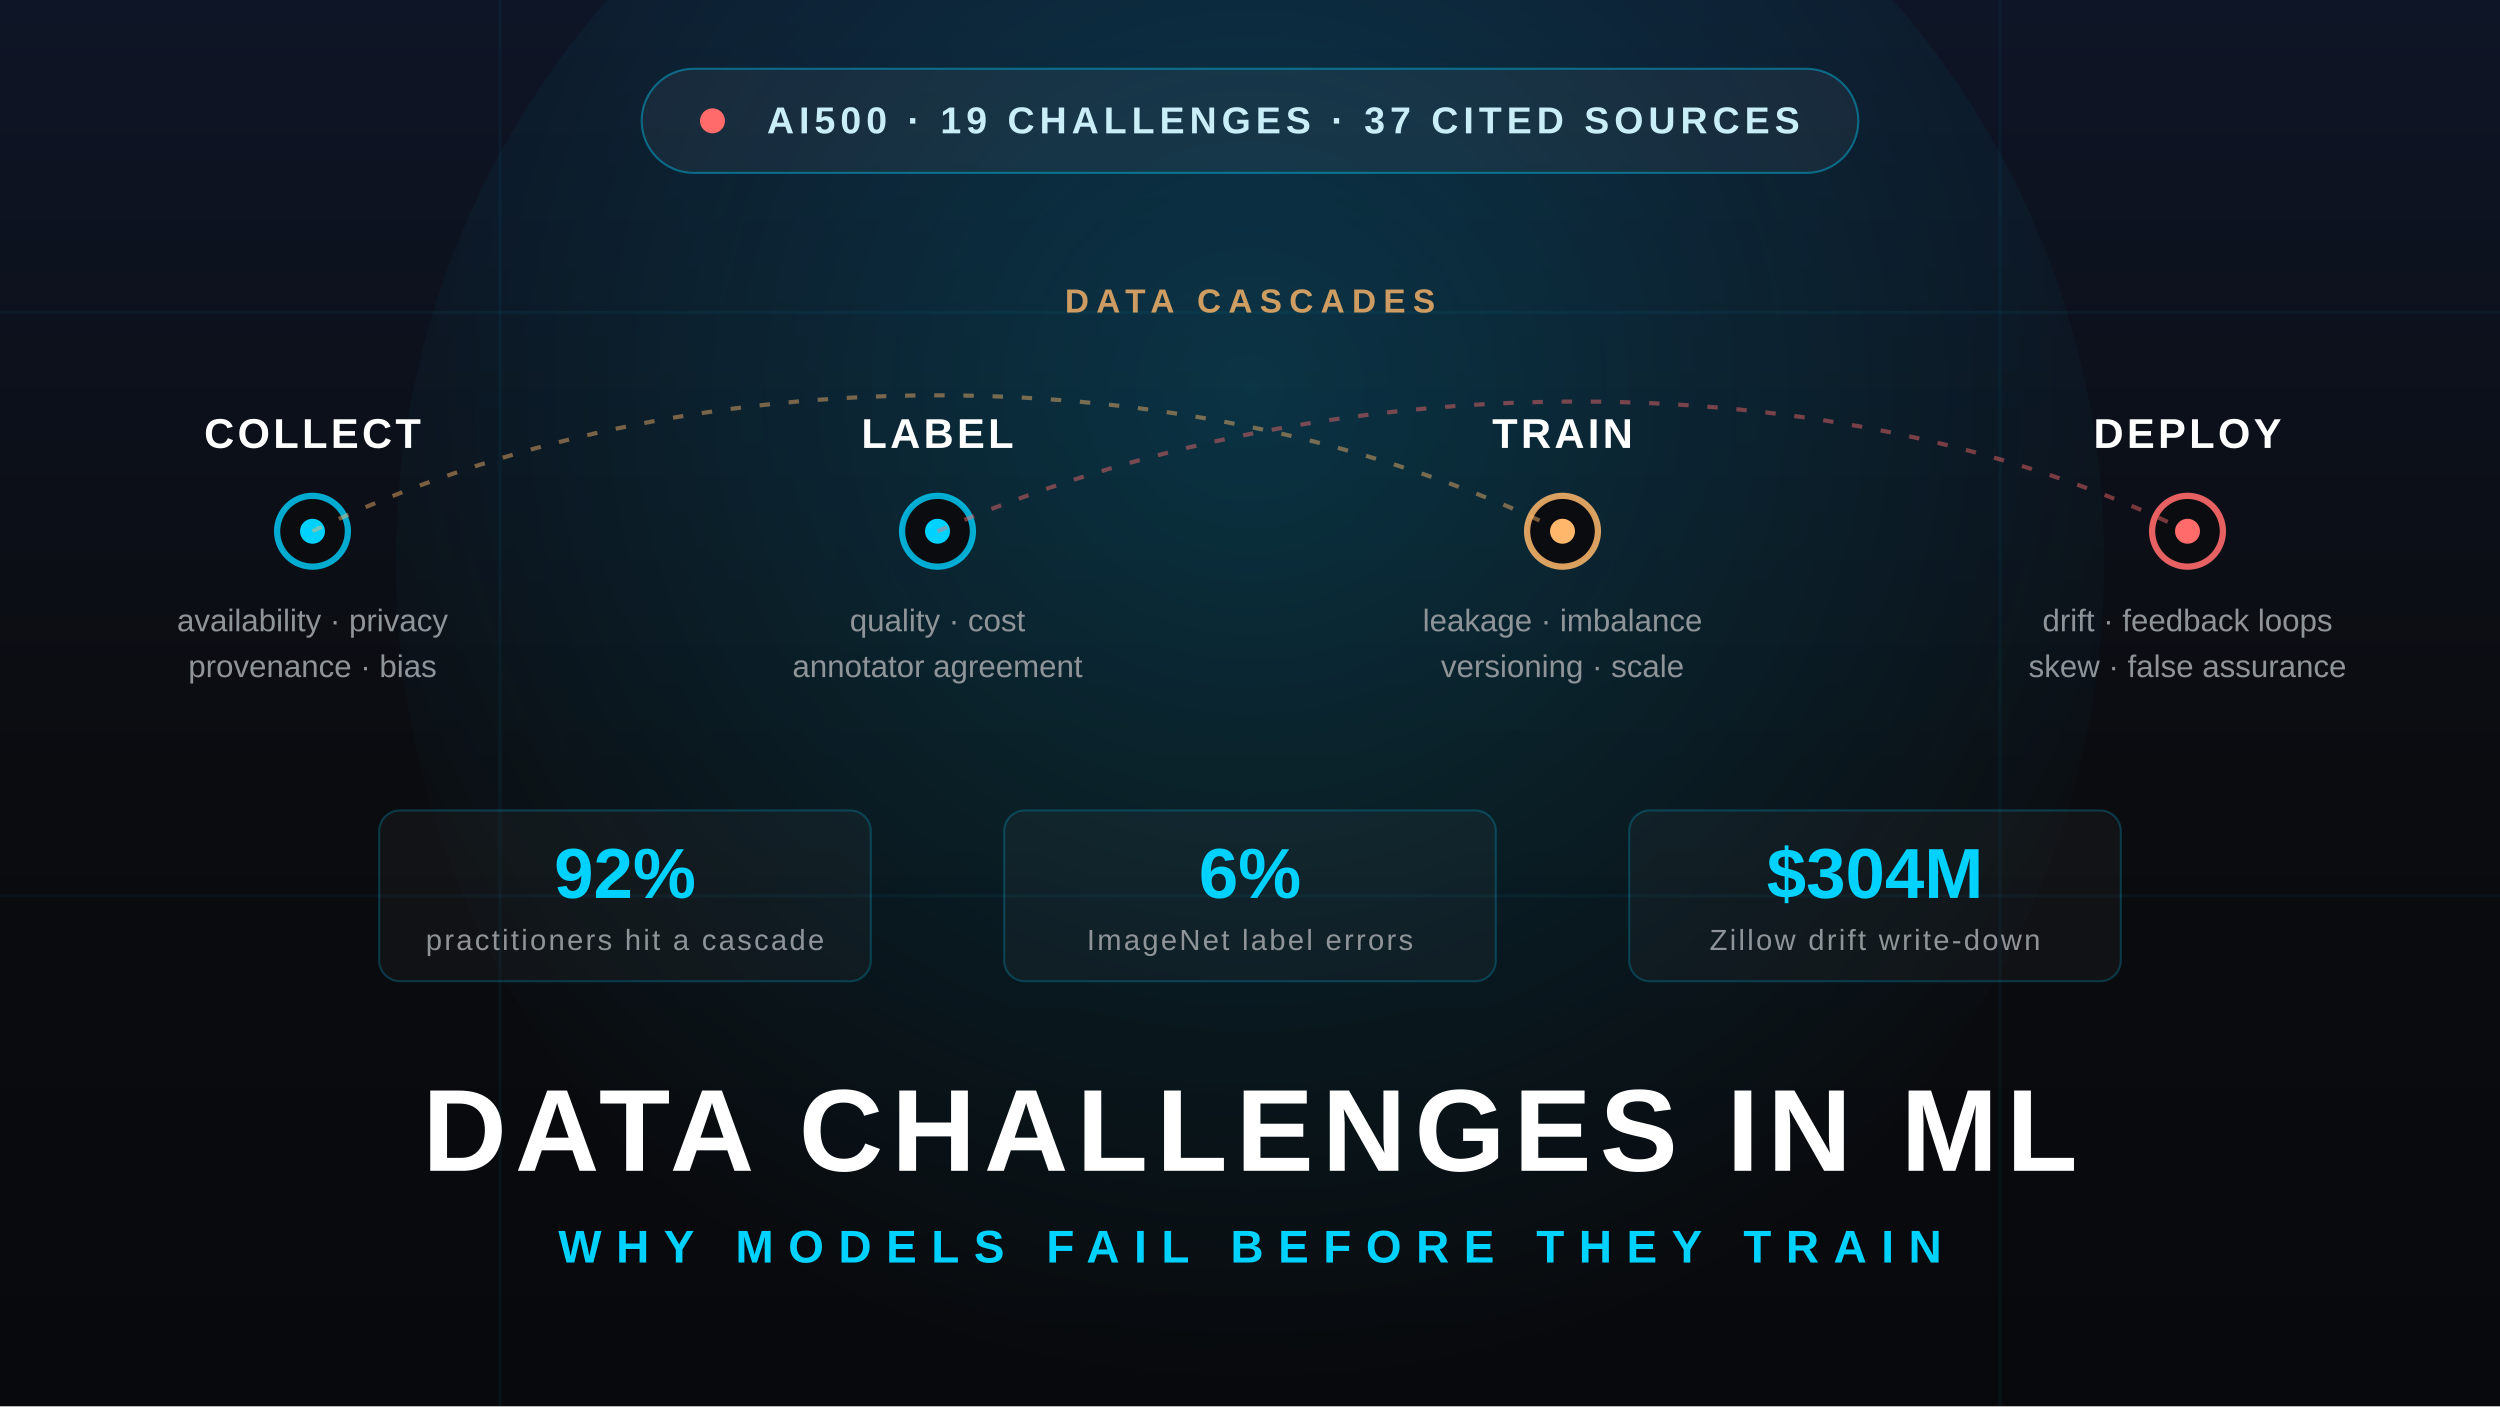
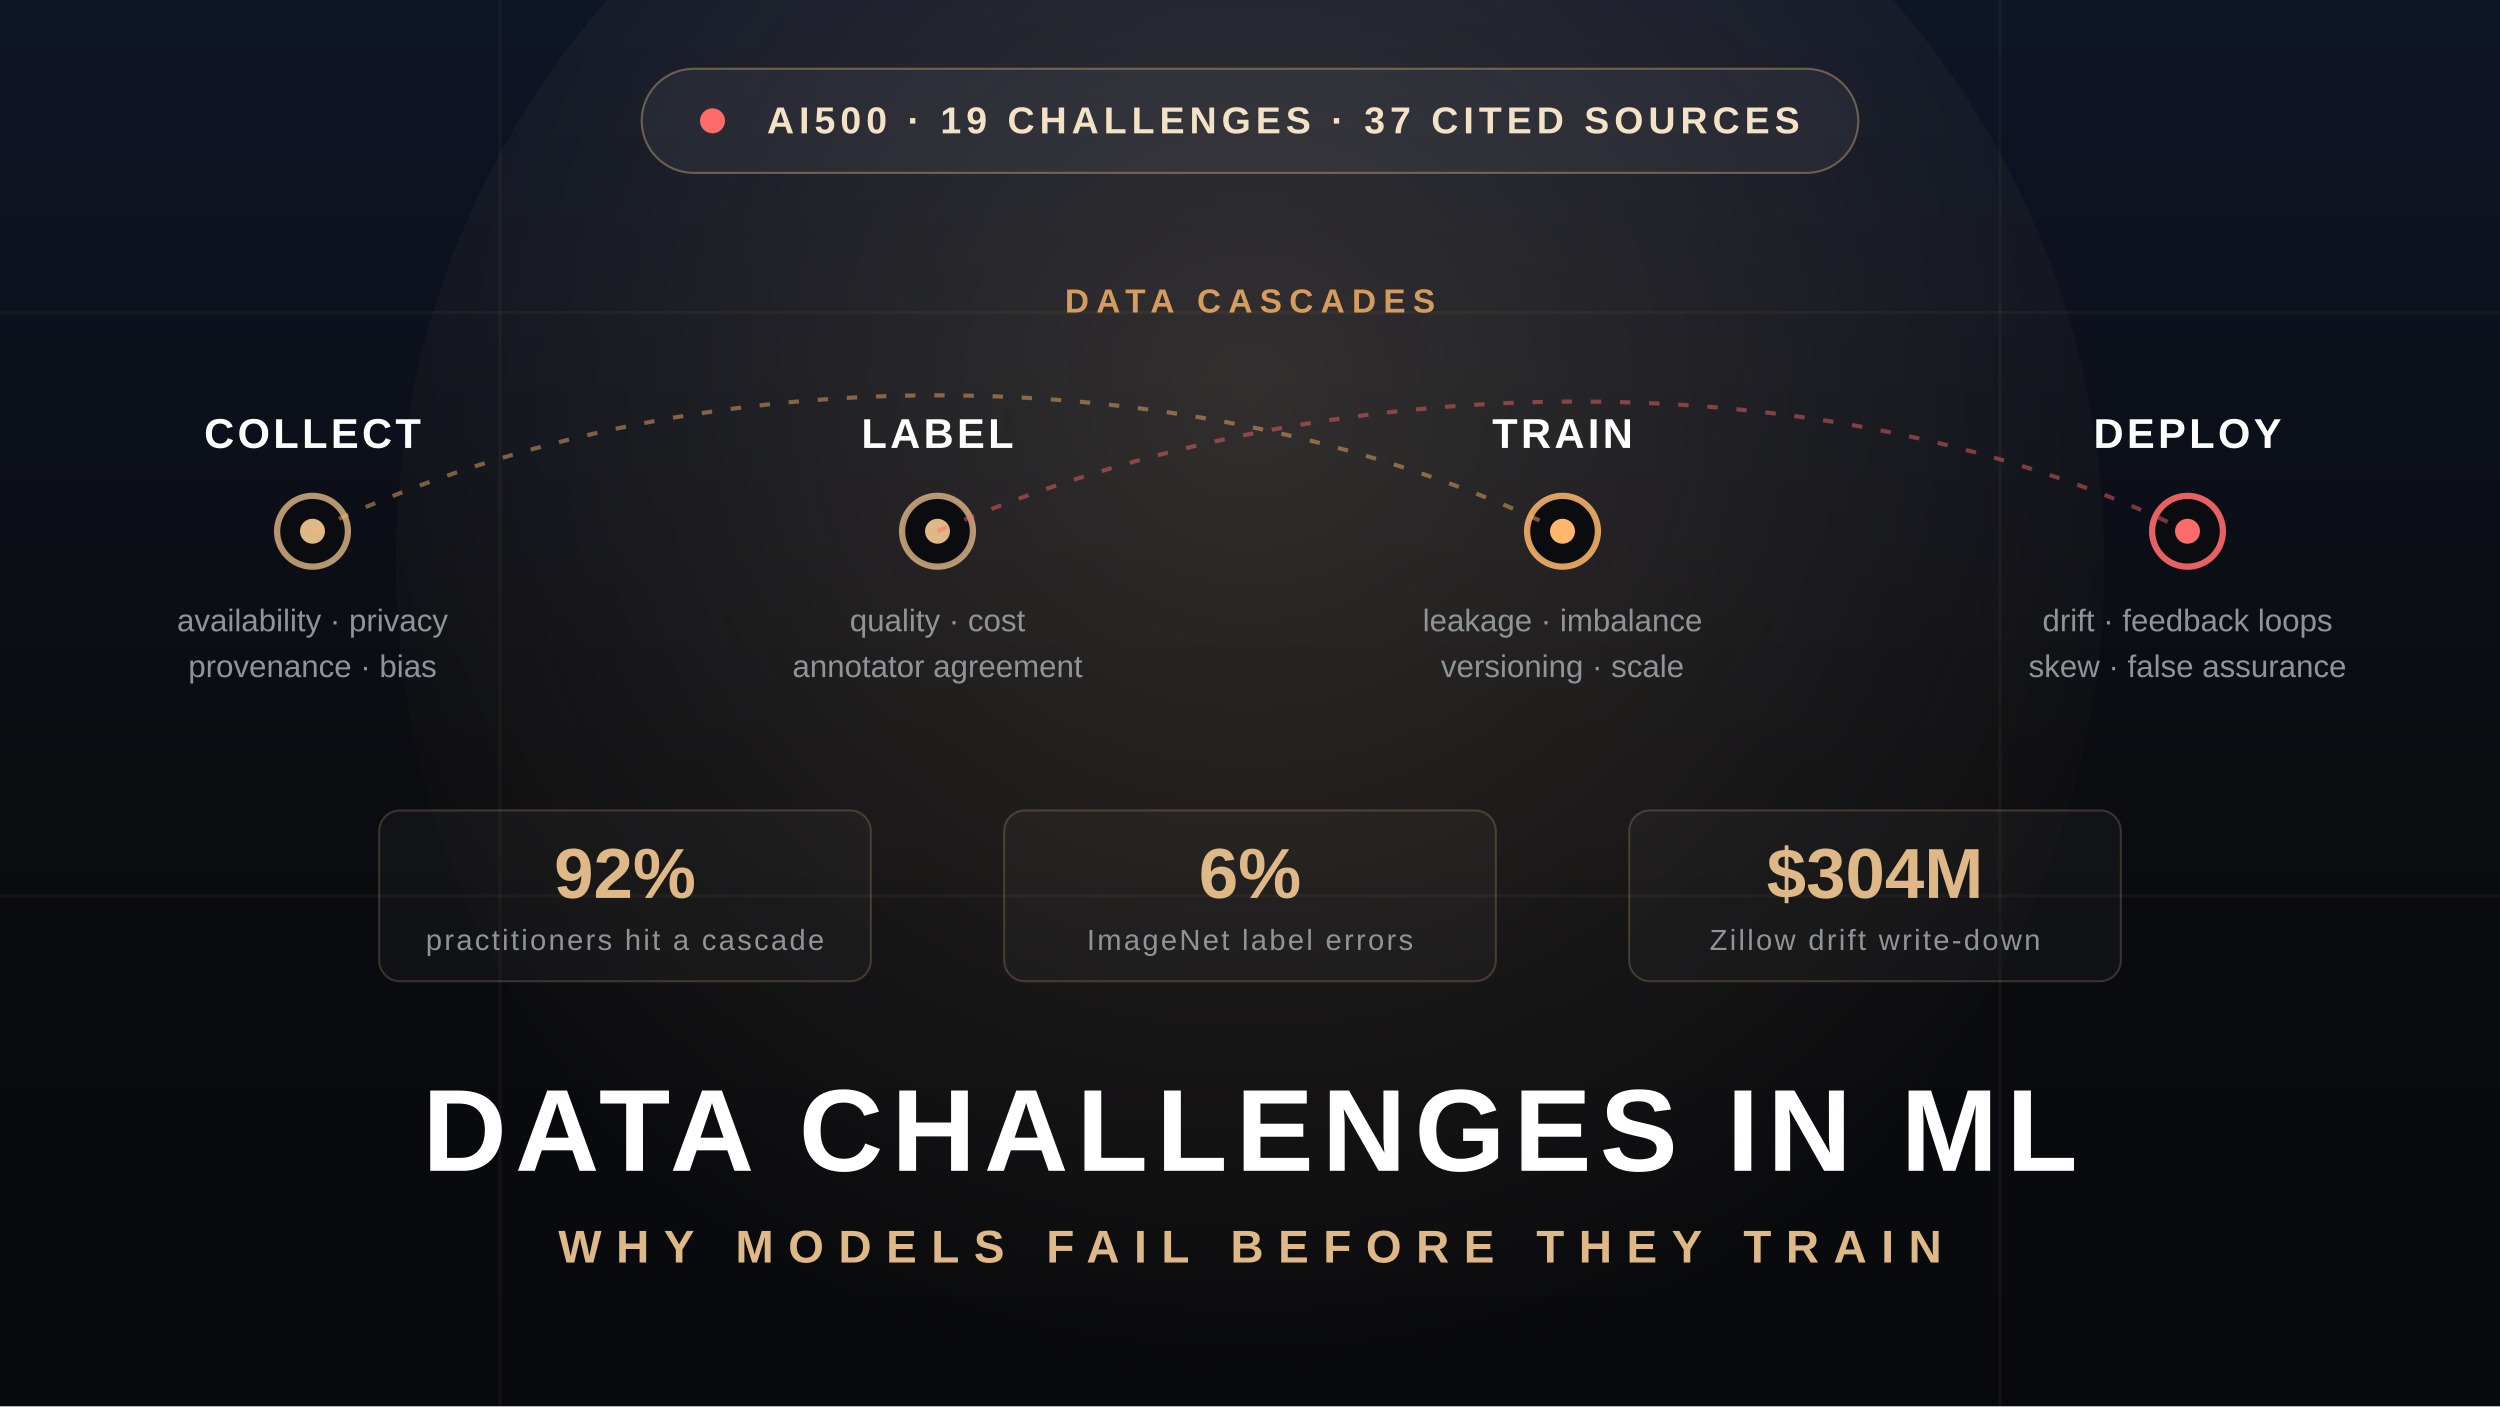
<svg xmlns="http://www.w3.org/2000/svg" viewBox="0 0 1200 675" role="img" aria-label="Data Challenges in Machine Learning - the pipeline where data defects compound">
  <defs>
    <linearGradient id="dcBgGrad" x1="0" y1="0" x2="0" y2="1">
      <stop offset="0" stop-color="#0e1526" />
      <stop offset="0.55" stop-color="#0b0c10" />
      <stop offset="1" stop-color="#08090c" />
    </linearGradient>
    <radialGradient id="dcGlow" cx="0.5" cy="0.4" r="0.58">
-       <stop offset="0" stop-color="#00d2ff" stop-opacity="0.18" />
-       <stop offset="1" stop-color="#00d2ff" stop-opacity="0" />
+       <stop offset="0" stop-color="#deb887" stop-opacity="0.18" />
+       <stop offset="1" stop-color="#deb887" stop-opacity="0" />
    </radialGradient>
    <linearGradient id="dcPipe" x1="0" y1="0" x2="1" y2="0">
-       <stop offset="0" stop-color="#00d2ff" stop-opacity="0.75" />
+       <stop offset="0" stop-color="#deb887" stop-opacity="0.75" />
      <stop offset="0.55" stop-color="#ffb86b" stop-opacity="0.75" />
      <stop offset="1" stop-color="#ff6b6b" stop-opacity="0.8" />
    </linearGradient>
  </defs>
  <rect width="1200" height="675" fill="url(#dcBgGrad)" />
  <circle cx="600" cy="270" r="410" fill="url(#dcGlow)" />
-   <g stroke="#00d2ff" stroke-opacity="0.05" stroke-width="1.5">
+   <g stroke="#deb887" stroke-opacity="0.05" stroke-width="1.5">
    <line x1="0" y1="150" x2="1200" y2="150" />
    <line x1="0" y1="430" x2="1200" y2="430" />
    <line x1="240" y1="0" x2="240" y2="675" />
    <line x1="960" y1="0" x2="960" y2="675" />
  </g>
  <g transform="translate(600 58)">
-     <rect x="-292" y="-25" width="584" height="50" rx="25" fill="#ffffff" fill-opacity="0.05" stroke="#00d2ff" stroke-opacity="0.4" />
+     <rect x="-292" y="-25" width="584" height="50" rx="25" fill="#ffffff" fill-opacity="0.05" stroke="#deb887" stroke-opacity="0.4" />
    <circle cx="-258" cy="0" r="6" fill="#ff6b6b" />
-     <text x="16" y="6" text-anchor="middle" fill="#c9eef8" font-family="Helvetica Neue, Arial, sans-serif" font-size="18" font-weight="600" letter-spacing="2.4">AI500 · 19 CHALLENGES · 37 CITED SOURCES</text>
+     <text x="16" y="6" text-anchor="middle" fill="#f3e2c6" font-family="Helvetica Neue, Arial, sans-serif" font-size="18" font-weight="600" letter-spacing="2.4">AI500 · 19 CHALLENGES · 37 CITED SOURCES</text>
  </g>
  <g font-family="Helvetica Neue, Arial, sans-serif">
    <line x1="150" y1="255" x2="1050" y2="255" stroke="url(#dcPipe)" stroke-width="4" />
    <g transform="translate(150 255)">
-       <circle r="17" fill="#0b0c10" stroke="#00d2ff" stroke-opacity="0.8" stroke-width="3" />
-       <circle r="6" fill="#00d2ff" />
+       <circle r="17" fill="#0b0c10" stroke="#deb887" stroke-opacity="0.8" stroke-width="3" />
+       <circle r="6" fill="#deb887" />
      <text y="-40" text-anchor="middle" fill="#ffffff" font-size="20" font-weight="700" letter-spacing="1.6">COLLECT</text>
      <text y="48" text-anchor="middle" fill="#8f9499" font-size="15">availability · privacy</text>
      <text y="70" text-anchor="middle" fill="#8f9499" font-size="15">provenance · bias</text>
    </g>
    <g transform="translate(450 255)">
-       <circle r="17" fill="#0b0c10" stroke="#00d2ff" stroke-opacity="0.8" stroke-width="3" />
-       <circle r="6" fill="#00d2ff" />
+       <circle r="17" fill="#0b0c10" stroke="#deb887" stroke-opacity="0.8" stroke-width="3" />
+       <circle r="6" fill="#deb887" />
      <text y="-40" text-anchor="middle" fill="#ffffff" font-size="20" font-weight="700" letter-spacing="1.6">LABEL</text>
      <text y="48" text-anchor="middle" fill="#8f9499" font-size="15">quality · cost</text>
      <text y="70" text-anchor="middle" fill="#8f9499" font-size="15">annotator agreement</text>
    </g>
    <g transform="translate(750 255)">
      <circle r="17" fill="#0b0c10" stroke="#ffb86b" stroke-opacity="0.85" stroke-width="3" />
      <circle r="6" fill="#ffb86b" />
      <text y="-40" text-anchor="middle" fill="#ffffff" font-size="20" font-weight="700" letter-spacing="1.6">TRAIN</text>
      <text y="48" text-anchor="middle" fill="#8f9499" font-size="15">leakage · imbalance</text>
      <text y="70" text-anchor="middle" fill="#8f9499" font-size="15">versioning · scale</text>
    </g>
    <g transform="translate(1050 255)">
      <circle r="17" fill="#0b0c10" stroke="#ff6b6b" stroke-opacity="0.9" stroke-width="3" />
      <circle r="6" fill="#ff6b6b" />
      <text y="-40" text-anchor="middle" fill="#ffffff" font-size="20" font-weight="700" letter-spacing="1.6">DEPLOY</text>
      <text y="48" text-anchor="middle" fill="#8f9499" font-size="15">drift · feedback loops</text>
      <text y="70" text-anchor="middle" fill="#8f9499" font-size="15">skew · false assurance</text>
    </g>
    <path d="M150 255 C 330 168, 570 168, 750 255" fill="none" stroke="#ffb86b" stroke-opacity="0.45" stroke-width="2" stroke-dasharray="5 9" />
    <path d="M450 255 C 640 172, 880 172, 1050 255" fill="none" stroke="#ff6b6b" stroke-opacity="0.45" stroke-width="2" stroke-dasharray="5 9" />
    <text x="600" y="150" text-anchor="middle" fill="#ffb86b" fill-opacity="0.8" font-size="16" font-weight="600" letter-spacing="3.5">DATA CASCADES</text>
  </g>
  <g font-family="Helvetica Neue, Arial, sans-serif" text-anchor="middle">
    <g transform="translate(300 395)">
-       <rect x="-118" y="-6" width="236" height="82" rx="10" fill="#ffffff" fill-opacity="0.03" stroke="#00d2ff" stroke-opacity="0.22" />
-       <text y="36" fill="#00d2ff" font-size="34" font-weight="800">92%</text>
+       <rect x="-118" y="-6" width="236" height="82" rx="10" fill="#ffffff" fill-opacity="0.03" stroke="#deb887" stroke-opacity="0.22" />
+       <text y="36" fill="#deb887" font-size="34" font-weight="800">92%</text>
      <text y="61" fill="#8f9499" font-size="14" letter-spacing="1.1">practitioners hit a cascade</text>
    </g>
    <g transform="translate(600 395)">
-       <rect x="-118" y="-6" width="236" height="82" rx="10" fill="#ffffff" fill-opacity="0.03" stroke="#00d2ff" stroke-opacity="0.22" />
-       <text y="36" fill="#00d2ff" font-size="34" font-weight="800">6%</text>
+       <rect x="-118" y="-6" width="236" height="82" rx="10" fill="#ffffff" fill-opacity="0.03" stroke="#deb887" stroke-opacity="0.22" />
+       <text y="36" fill="#deb887" font-size="34" font-weight="800">6%</text>
      <text y="61" fill="#8f9499" font-size="14" letter-spacing="1.1">ImageNet label errors</text>
    </g>
    <g transform="translate(900 395)">
-       <rect x="-118" y="-6" width="236" height="82" rx="10" fill="#ffffff" fill-opacity="0.03" stroke="#00d2ff" stroke-opacity="0.22" />
-       <text y="36" fill="#00d2ff" font-size="34" font-weight="800">$304M</text>
+       <rect x="-118" y="-6" width="236" height="82" rx="10" fill="#ffffff" fill-opacity="0.03" stroke="#deb887" stroke-opacity="0.22" />
+       <text y="36" fill="#deb887" font-size="34" font-weight="800">$304M</text>
      <text y="61" fill="#8f9499" font-size="14" letter-spacing="1.1">Zillow drift write-down</text>
    </g>
  </g>
  <text x="600" y="562" text-anchor="middle" fill="#ffffff" font-family="Helvetica Neue, Arial, sans-serif" font-size="56" font-weight="800" letter-spacing="4">DATA CHALLENGES IN ML</text>
-   <text x="600" y="606" text-anchor="middle" fill="#00d2ff" font-family="Helvetica Neue, Arial, sans-serif" font-size="22" font-weight="600" letter-spacing="7">WHY MODELS FAIL BEFORE THEY TRAIN</text>
+   <text x="600" y="606" text-anchor="middle" fill="#deb887" font-family="Helvetica Neue, Arial, sans-serif" font-size="22" font-weight="600" letter-spacing="7">WHY MODELS FAIL BEFORE THEY TRAIN</text>
</svg>
